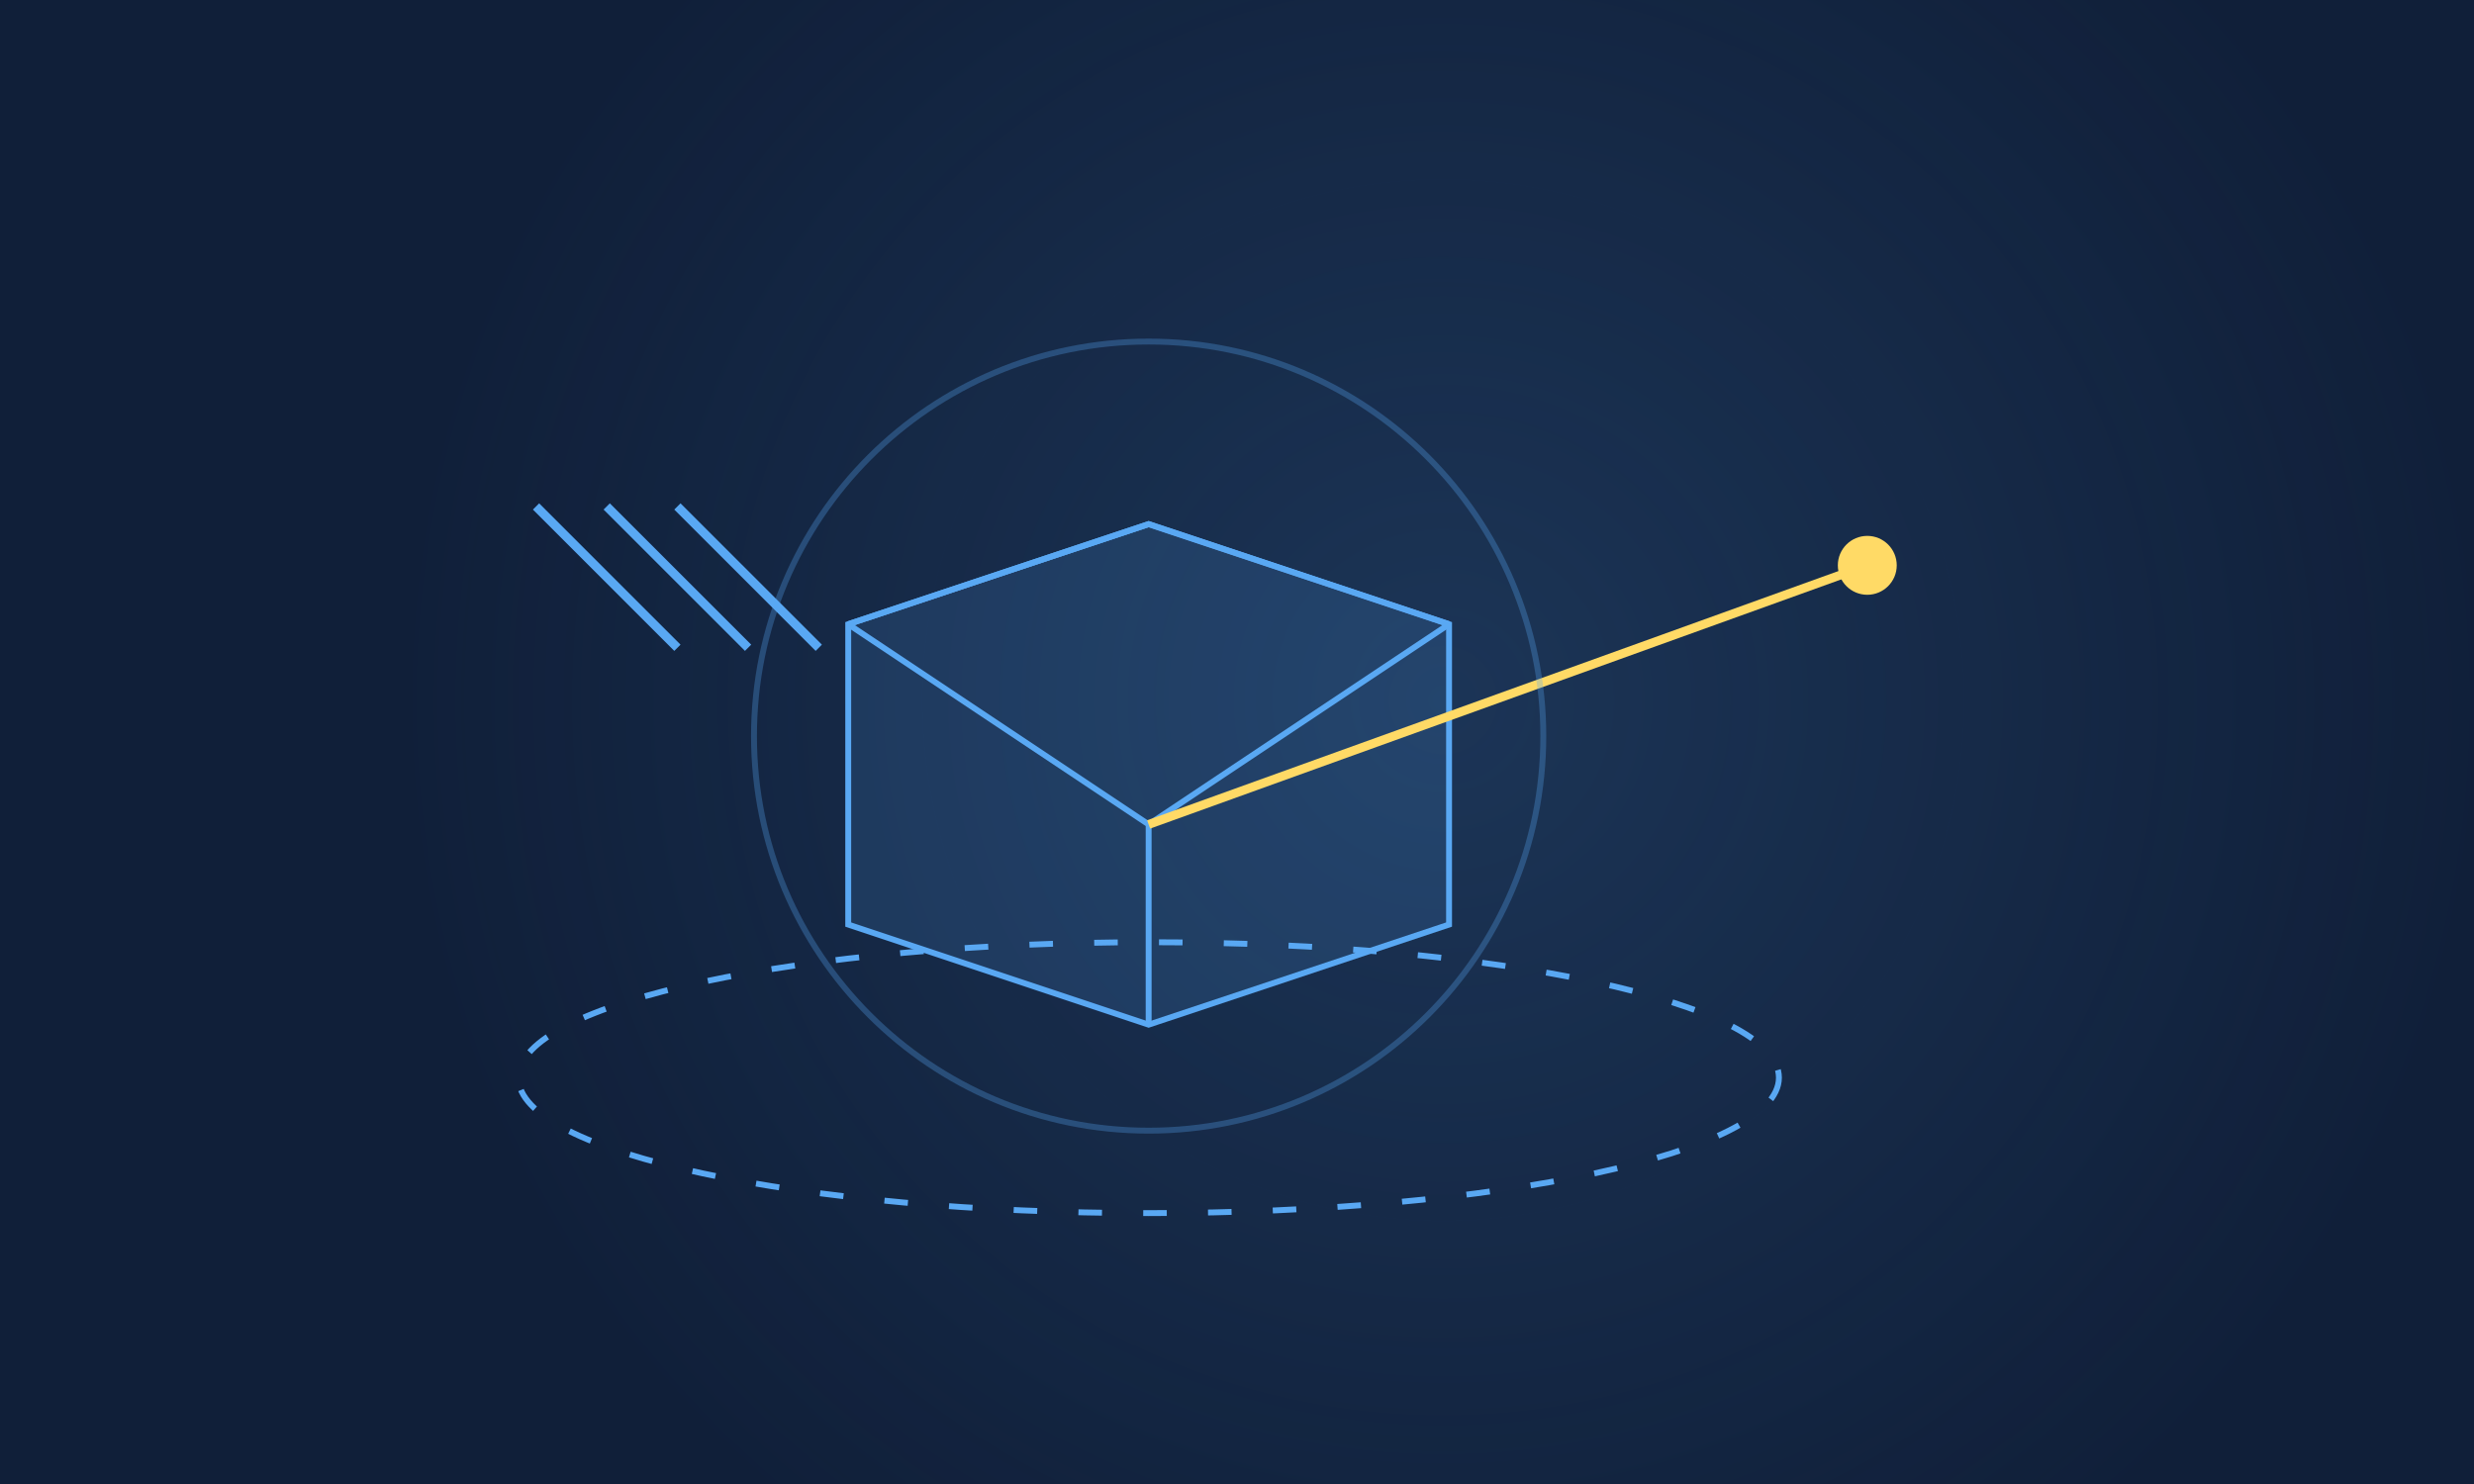
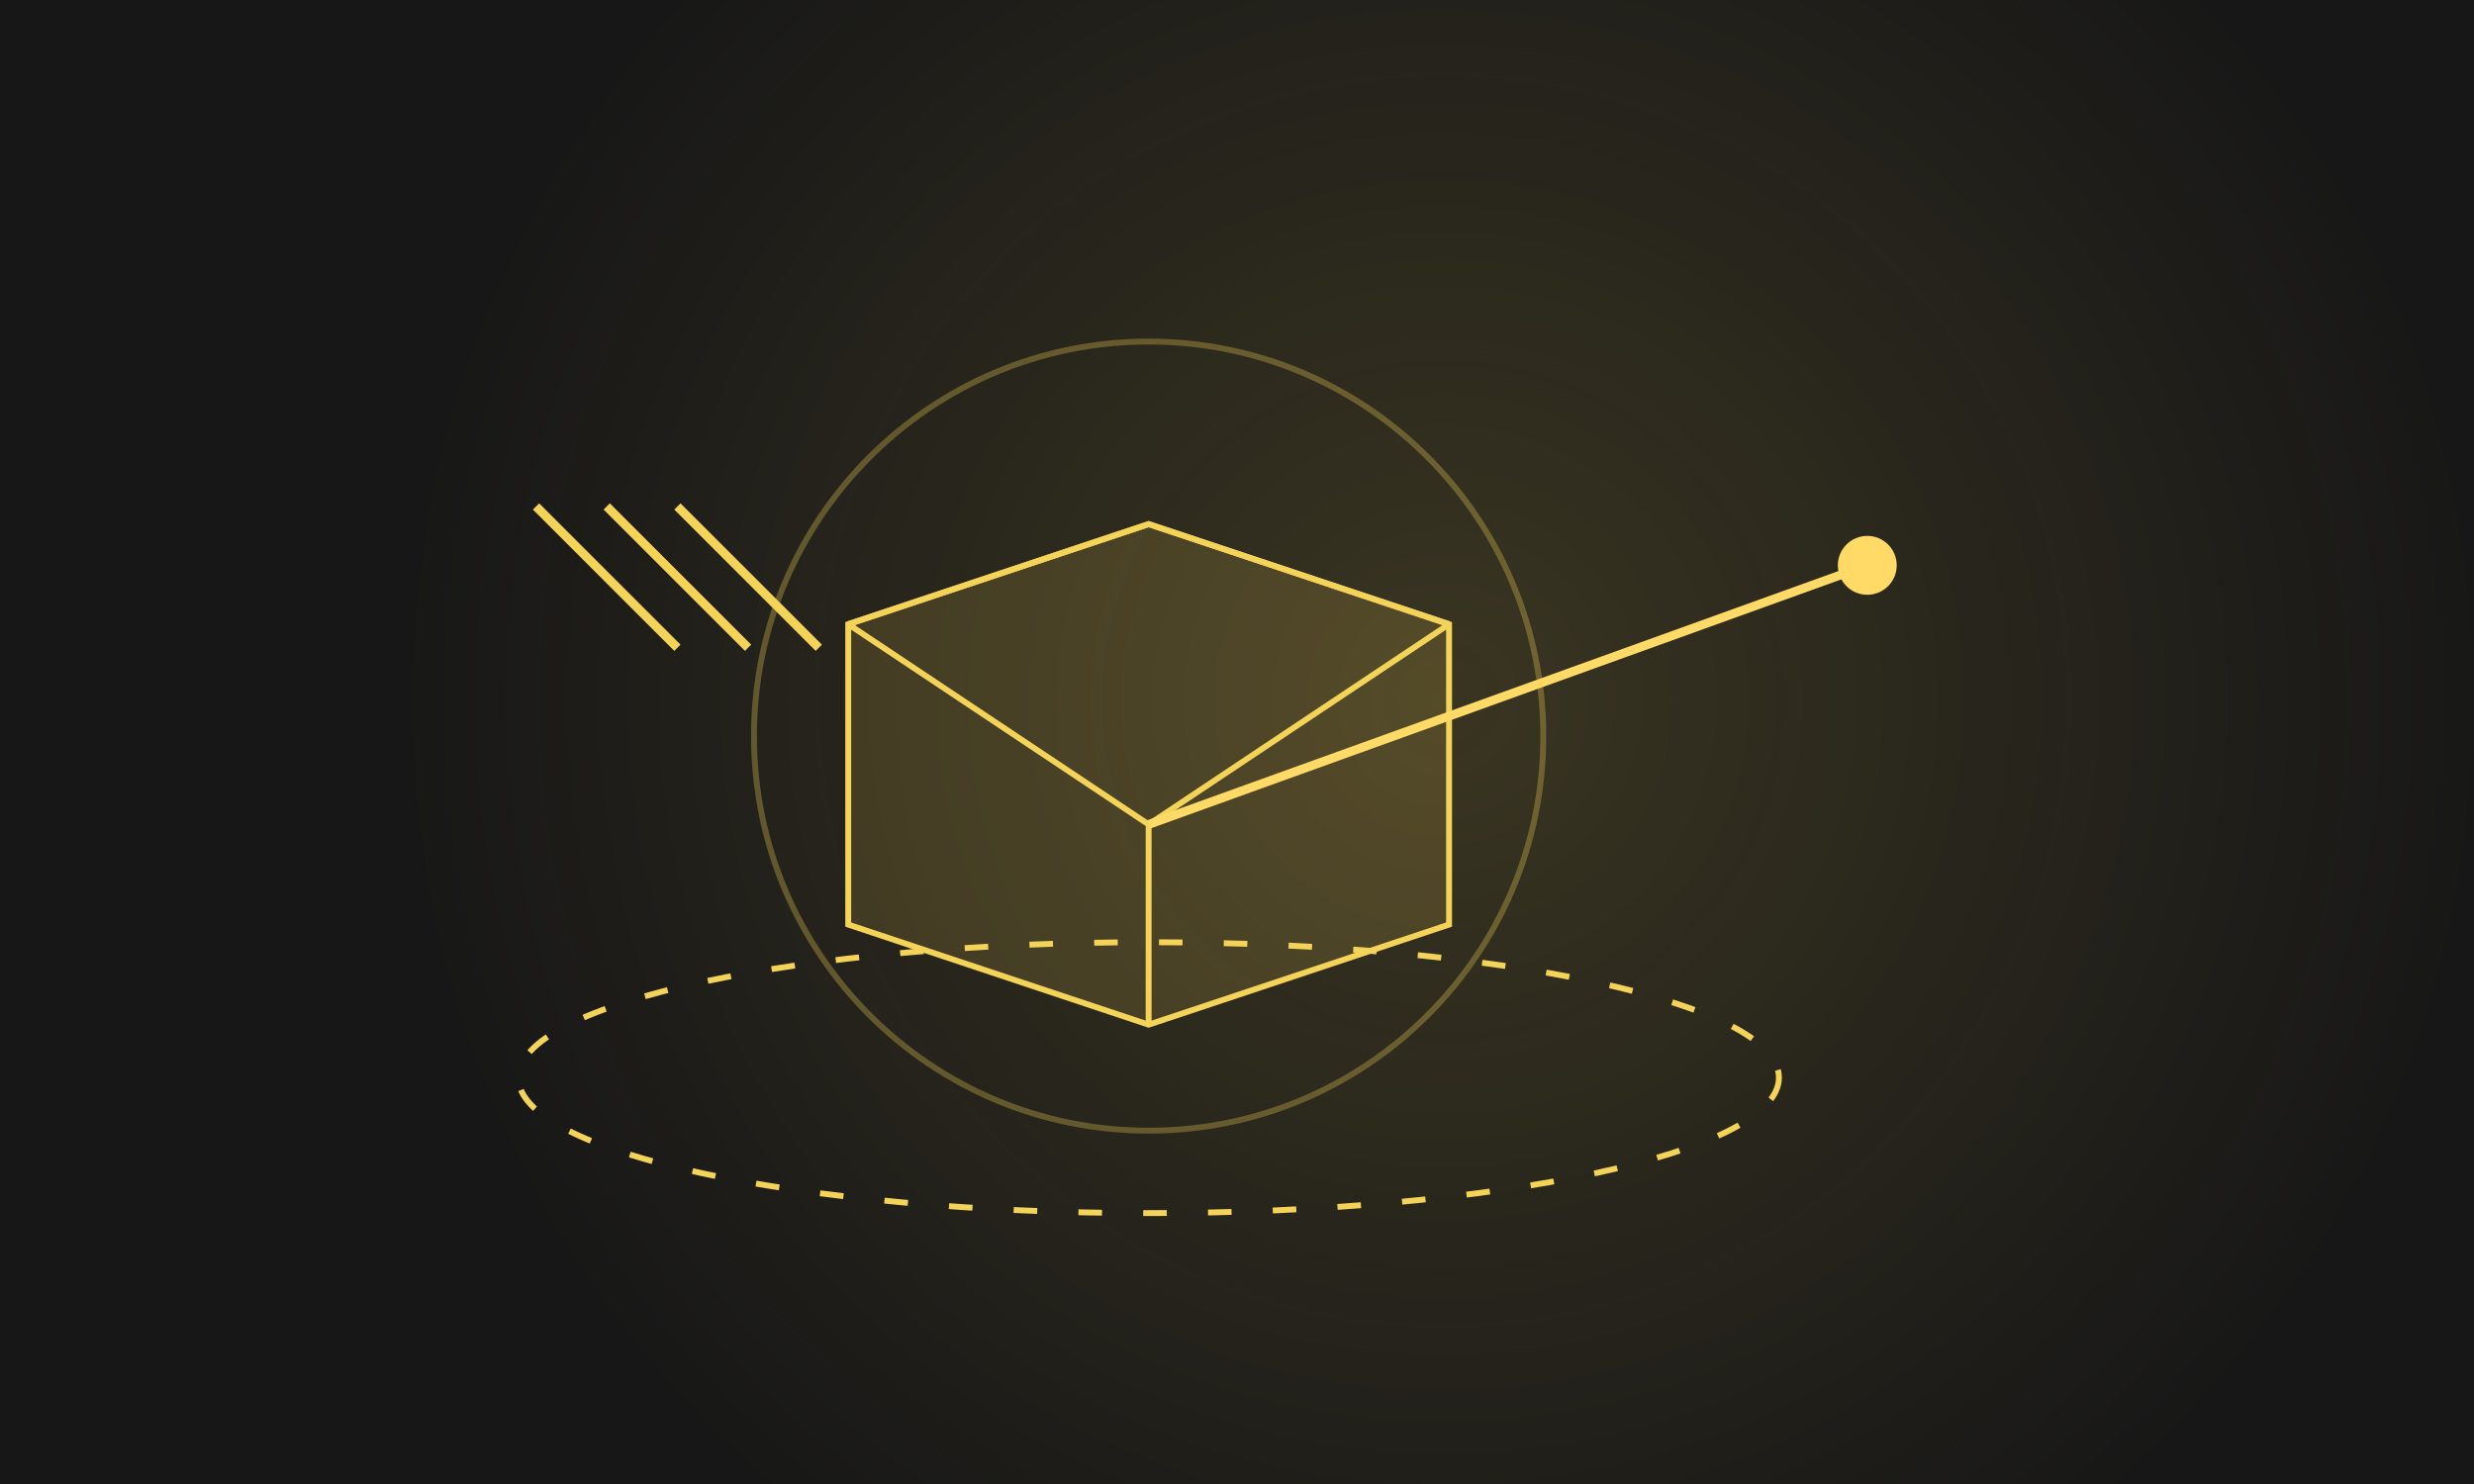
<svg xmlns="http://www.w3.org/2000/svg" class="article-cover" viewBox="0 0 420 252" role="img" aria-label="2D 상대 조인트 용어 카드">
  <defs>
    <radialGradient id="cover-relative-joint-2d-glow">
-       <stop stop-color="hsl(209 86% 65%)" stop-opacity=".16" />
-       <stop offset="1" stop-color="hsl(209 86% 65%)" stop-opacity="0" />
+       <stop stop-color="hsl(48 86% 65%)" stop-opacity=".16" />
+       <stop offset="1" stop-color="hsl(48 86% 65%)" stop-opacity="0" />
    </radialGradient>
    <radialGradient id="cover-relative-joint-2d-orb" cx="30%" cy="24%">
-       <stop stop-color="#eafaff" />
-       <stop offset=".42" stop-color="hsl(209 86% 65%)" />
-       <stop offset="1" stop-color="#142c5b" />
+       <stop stop-color="#fff7d6" />
+       <stop offset=".42" stop-color="hsl(48 86% 65%)" />
+       <stop offset="1" stop-color="#46390d" />
    </radialGradient>
  </defs>
-   <rect width="420" height="252" fill="#101f39" />
+   <rect width="420" height="252" fill="#171717" />
  <circle cx="245" cy="119" r="175" fill="url(#cover-relative-joint-2d-glow)" />
  <g transform="translate(195 123)">
-     <path d="M0 -34L51 -17V34L0 51L-51 34V-17Z" fill="hsl(209 86% 65%)" fill-opacity=".14" stroke="hsl(209 86% 65%)" />
-     <path d="M0 17V51M0 17L51 -17M0 17L-51 -17M-51 -17L0 -34L51 -17" stroke="hsl(209 86% 65%)" fill="none" />
+     <path d="M0 -34L51 -17V34L0 51L-51 34V-17Z" fill="hsl(48 86% 65%)" fill-opacity=".14" stroke="hsl(48 86% 65%)" />
+     <path d="M0 17V51M0 17L51 -17M0 17L-51 -17M-51 -17L0 -34L51 -17" stroke="hsl(48 86% 65%)" fill="none" />
  </g>
  <path d="M195 140L317 96" stroke="#ffda66" stroke-width="1.5" fill="none" />
  <circle cx="317" cy="96" r="5" fill="#ffda66" />
-   <ellipse cx="195" cy="183" rx="107" ry="23" fill="none" stroke="hsl(209 86% 65%)" stroke-dasharray="4 7" />
-   <path d="M91 86L115 110" stroke="hsl(209 86% 65%)" stroke-width="1.5" fill="none" />
-   <path d="M103 86L127 110" stroke="hsl(209 86% 65%)" stroke-width="1.5" fill="none" />
-   <path d="M115 86L139 110" stroke="hsl(209 86% 65%)" stroke-width="1.5" fill="none" />
-   <circle cx="195" cy="125" r="67" fill="none" stroke="hsl(209 86% 65%)" stroke-opacity=".3" />
+   <ellipse cx="195" cy="183" rx="107" ry="23" fill="none" stroke="hsl(48 86% 65%)" stroke-dasharray="4 7" />
+   <path d="M91 86L115 110" stroke="hsl(48 86% 65%)" stroke-width="1.5" fill="none" />
+   <path d="M103 86L127 110" stroke="hsl(48 86% 65%)" stroke-width="1.5" fill="none" />
+   <path d="M115 86L139 110" stroke="hsl(48 86% 65%)" stroke-width="1.5" fill="none" />
+   <circle cx="195" cy="125" r="67" fill="none" stroke="hsl(48 86% 65%)" stroke-opacity=".3" />
</svg>
